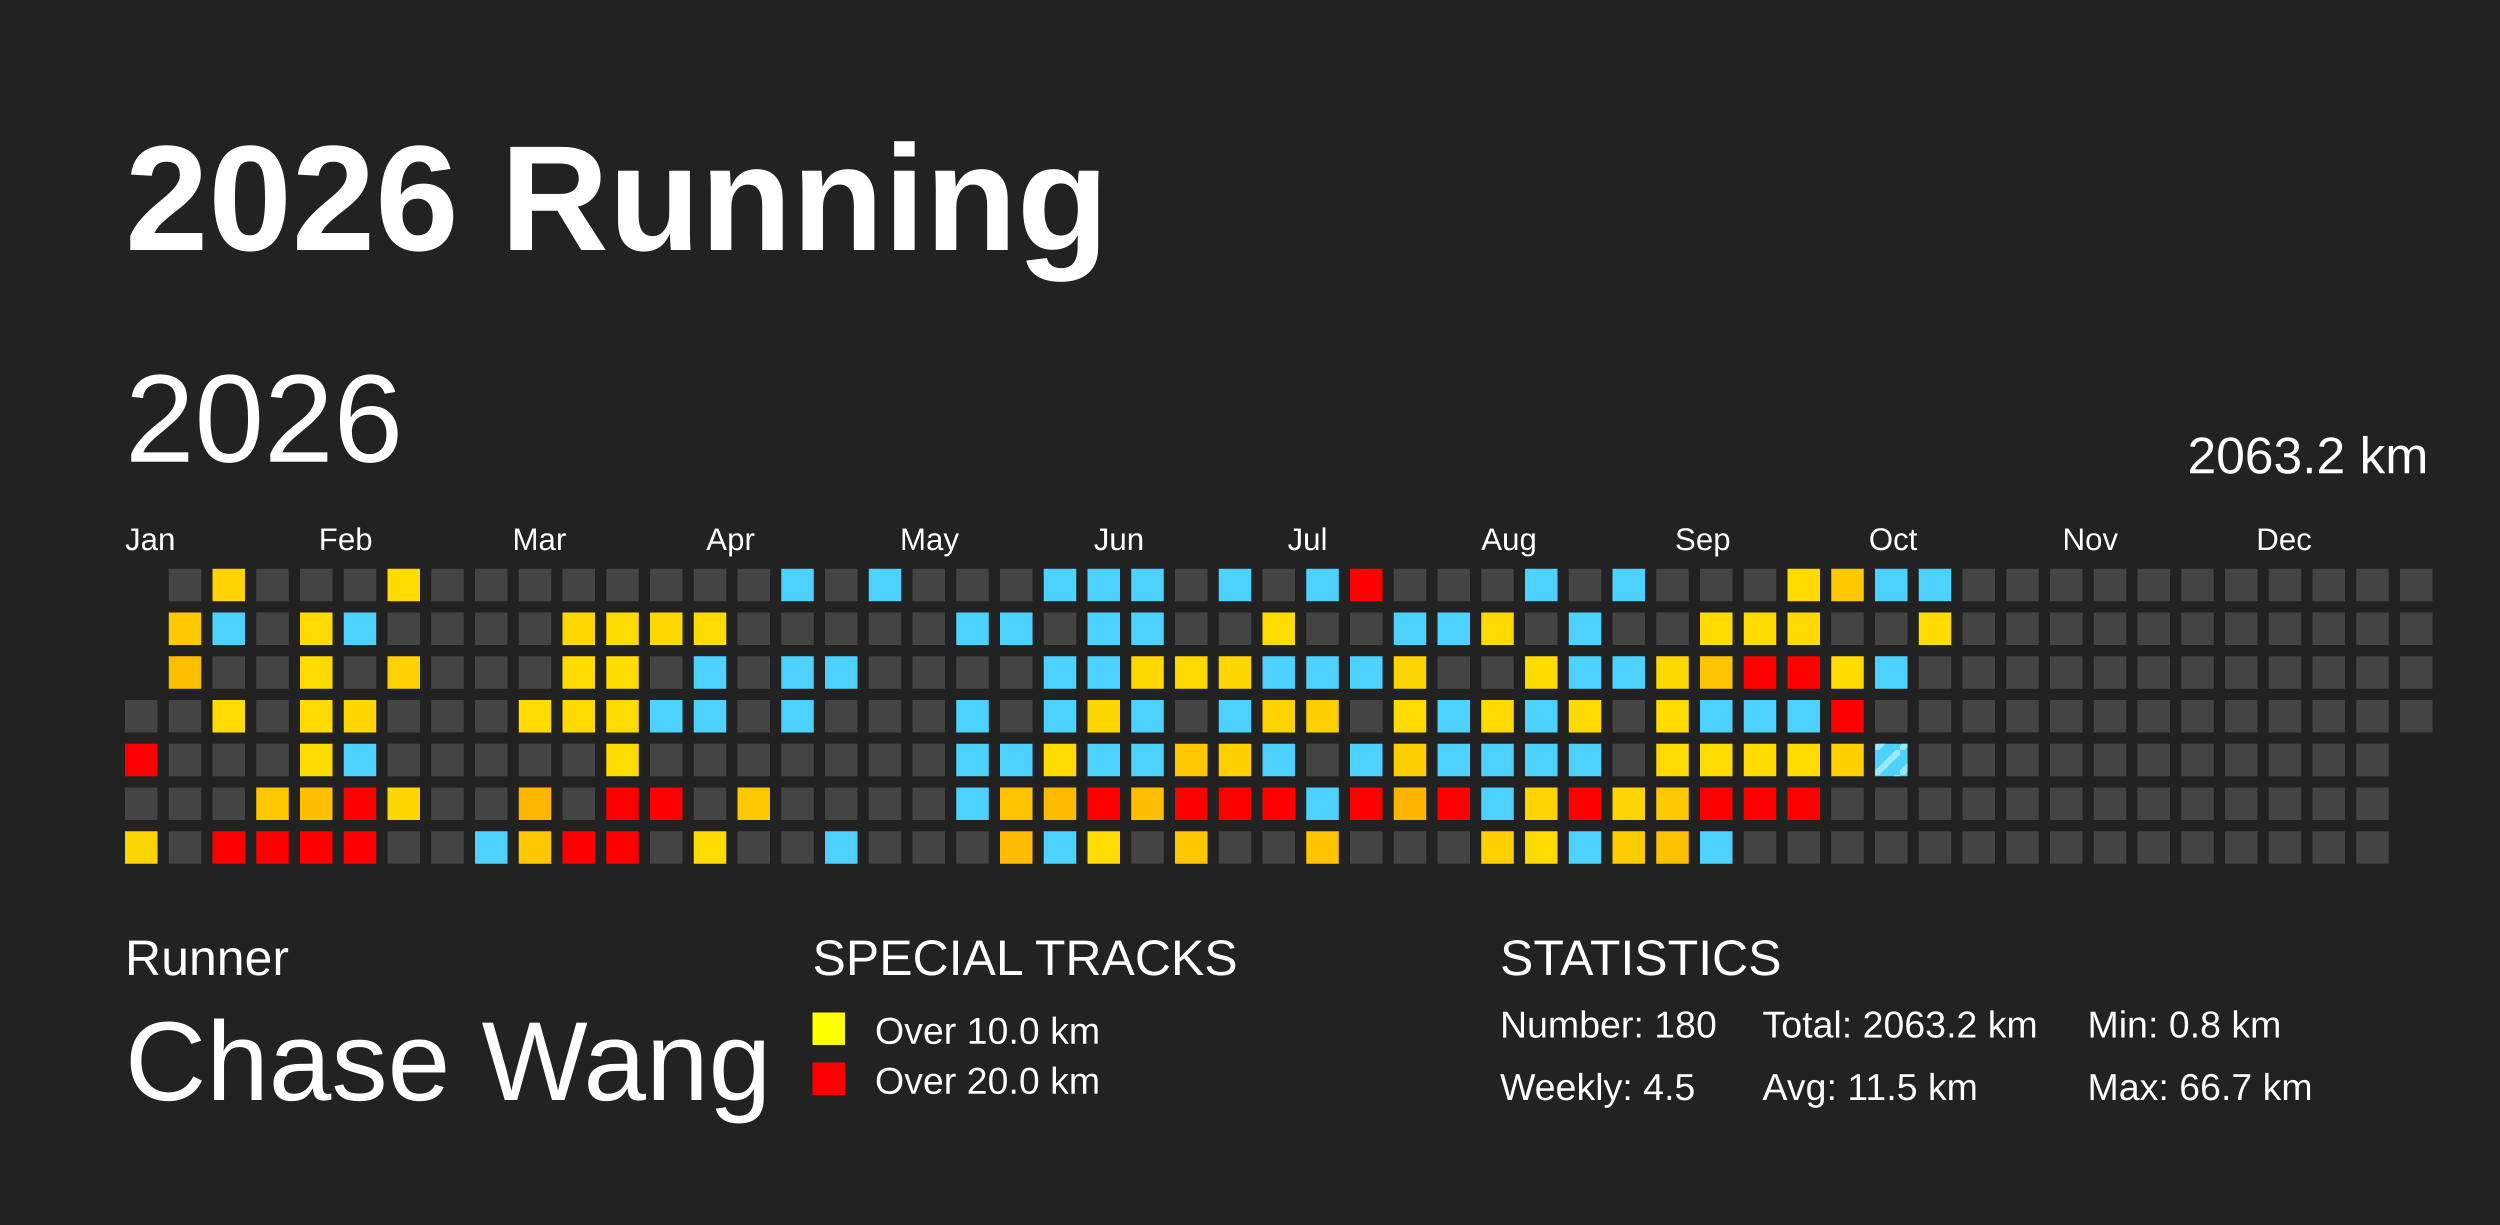
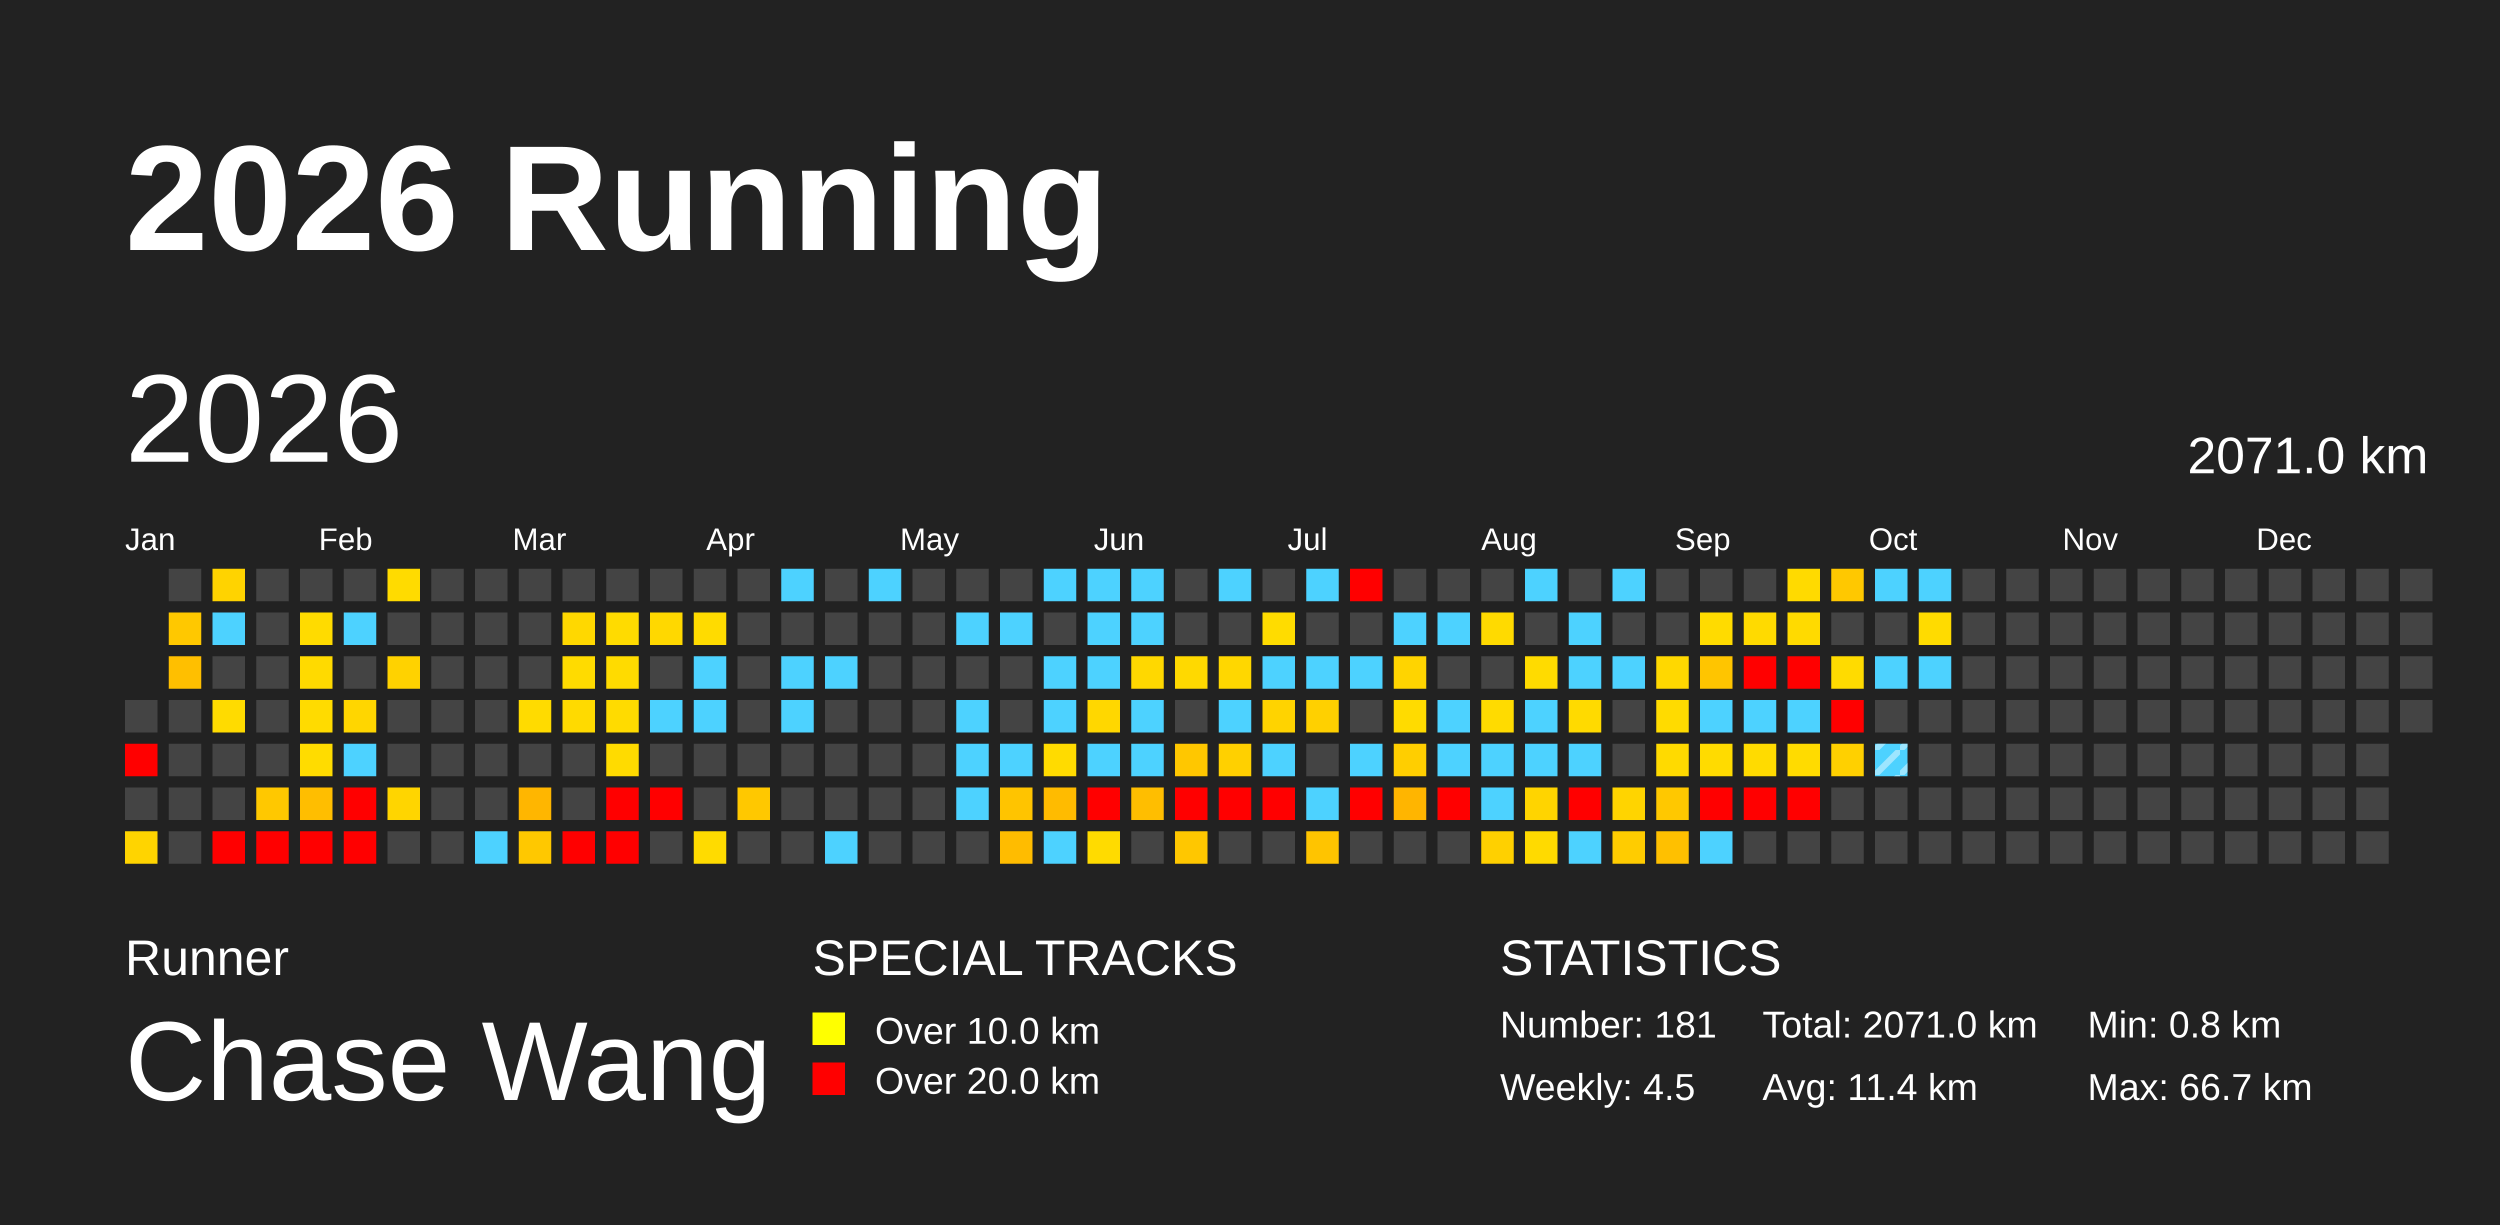
<svg xmlns="http://www.w3.org/2000/svg" baseProfile="full" height="98mm" version="1.1" viewBox="0,0,200,98" width="200mm">
  <defs>
    <pattern height="2" id="indoor-stripe" patternUnits="userSpaceOnUse" width="2">
      <line stroke="white" stroke-opacity="0.45" stroke-width="0.5" x1="0" x2="2" y1="2" y2="0" />
    </pattern>
  </defs>
  <rect fill="#222222" height="98" width="200" x="0" y="0" />
  <text fill="#FFFFFF" style="font-size:12px; font-family:Arial; font-weight:bold;" x="10" y="20">2026 Running</text>
  <text fill="#FFFFFF" style="font-size:4px; font-family:Arial" x="10" y="78">Runner</text>
  <text fill="#FFFFFF" style="font-size:9px; font-family:Arial" x="10" y="88">Chase Wang</text>
  <text fill="#FFFFFF" style="font-size:4px; font-family:Arial" x="65" y="78">SPECIAL TRACKS</text>
  <rect fill="yellow" height="2.6" width="2.6" x="65" y="81" />
  <text fill="#FFFFFF" style="font-size:3px; font-family:Arial" x="70" y="83.5">Over 10.0 km</text>
  <rect fill="red" height="2.6" width="2.6" x="65" y="85" />
  <text fill="#FFFFFF" style="font-size:3px; font-family:Arial" x="70" y="87.5">Over 20.0 km</text>
  <text fill="#FFFFFF" style="font-size:4px; font-family:Arial" x="120" y="78">STATISTICS</text>
-   <text fill="#FFFFFF" style="font-size:3px; font-family:Arial" x="120" y="83">Number: 180</text>
+   <text fill="#FFFFFF" style="font-size:3px; font-family:Arial" x="120" y="83">Number: 181</text>
  <text fill="#FFFFFF" style="font-size:3px; font-family:Arial" x="120" y="88">Weekly: 4.5</text>
-   <text fill="#FFFFFF" style="font-size:3px; font-family:Arial" x="141" y="83">Total: 2063.2 km</text>
-   <text fill="#FFFFFF" style="font-size:3px; font-family:Arial" x="141" y="88">Avg: 11.5 km</text>
+   <text fill="#FFFFFF" style="font-size:3px; font-family:Arial" x="141" y="83">Total: 2071.0 km</text>
+   <text fill="#FFFFFF" style="font-size:3px; font-family:Arial" x="141" y="88">Avg: 11.4 km</text>
  <text fill="#FFFFFF" style="font-size:3px; font-family:Arial" x="167" y="83">Min: 0.8 km</text>
  <text fill="#FFFFFF" style="font-size:3px; font-family:Arial" x="167" y="88">Max: 66.7 km</text>
  <text dominant-baseline="hanging" fill="#FFFFFF" style="font-size:10.0px; font-family:Arial;" x="10" y="30">2026</text>
-   <text dominant-baseline="hanging" fill="#FFFFFF" style="font-size:4.125px; font-family:Arial;" x="175" y="35">2063.2 km</text>
+   <text dominant-baseline="hanging" fill="#FFFFFF" style="font-size:4.125px; font-family:Arial;" x="175" y="35">2071.0 km</text>
  <text fill="#FFFFFF" style="font-size:2.5px; font-family:Arial" x="10.0" y="44">Jan</text>
  <text fill="#FFFFFF" style="font-size:2.5px; font-family:Arial" x="25.5" y="44">Feb</text>
  <text fill="#FFFFFF" style="font-size:2.5px; font-family:Arial" x="41.0" y="44">Mar</text>
  <text fill="#FFFFFF" style="font-size:2.5px; font-family:Arial" x="56.5" y="44">Apr</text>
  <text fill="#FFFFFF" style="font-size:2.5px; font-family:Arial" x="72.0" y="44">May</text>
  <text fill="#FFFFFF" style="font-size:2.5px; font-family:Arial" x="87.5" y="44">Jun</text>
  <text fill="#FFFFFF" style="font-size:2.5px; font-family:Arial" x="103.0" y="44">Jul</text>
  <text fill="#FFFFFF" style="font-size:2.5px; font-family:Arial" x="118.5" y="44">Aug</text>
  <text fill="#FFFFFF" style="font-size:2.5px; font-family:Arial" x="134.0" y="44">Sep</text>
  <text fill="#FFFFFF" style="font-size:2.5px; font-family:Arial" x="149.5" y="44">Oct</text>
  <text fill="#FFFFFF" style="font-size:2.5px; font-family:Arial" x="165.0" y="44">Nov</text>
  <text fill="#FFFFFF" style="font-size:2.5px; font-family:Arial" x="180.5" y="44">Dec</text>
  <rect fill="#444444" height="2.6" width="2.6" x="10.0" y="56.0" />
  <rect fill="red" height="2.6" width="2.6" x="10.0" y="59.5" />
  <rect fill="#444444" height="2.6" width="2.6" x="10.0" y="63.0" />
  <rect fill="#ffd400" height="2.6" width="2.6" x="10.0" y="66.5" />
  <rect fill="#444444" height="2.6" width="2.6" x="13.5" y="45.5" />
  <rect fill="#ffc800" height="2.6" width="2.6" x="13.5" y="49.0" />
  <rect fill="#ffbf00" height="2.6" width="2.6" x="13.5" y="52.5" />
  <rect fill="#444444" height="2.6" width="2.6" x="13.5" y="56.0" />
  <rect fill="#444444" height="2.6" width="2.6" x="13.5" y="59.5" />
  <rect fill="#444444" height="2.6" width="2.6" x="13.5" y="63.0" />
  <rect fill="#444444" height="2.6" width="2.6" x="13.5" y="66.5" />
  <rect fill="#ffd300" height="2.6" width="2.6" x="17.0" y="45.5" />
  <rect fill="#4dd2ff" height="2.6" width="2.6" x="17.0" y="49.0" />
  <rect fill="#444444" height="2.6" width="2.6" x="17.0" y="52.5" />
  <rect fill="#ffdb00" height="2.6" width="2.6" x="17.0" y="56.0" />
  <rect fill="#444444" height="2.6" width="2.6" x="17.0" y="59.5" />
  <rect fill="#444444" height="2.6" width="2.6" x="17.0" y="63.0" />
  <rect fill="red" height="2.6" width="2.6" x="17.0" y="66.5" />
  <rect fill="#444444" height="2.6" width="2.6" x="20.5" y="45.5" />
  <rect fill="#444444" height="2.6" width="2.6" x="20.5" y="49.0" />
  <rect fill="#444444" height="2.6" width="2.6" x="20.5" y="52.5" />
  <rect fill="#444444" height="2.6" width="2.6" x="20.5" y="56.0" />
  <rect fill="#444444" height="2.6" width="2.6" x="20.5" y="59.5" />
  <rect fill="#ffc800" height="2.6" width="2.6" x="20.5" y="63.0" />
  <rect fill="red" height="2.6" width="2.6" x="20.5" y="66.5" />
  <rect fill="#444444" height="2.6" width="2.6" x="24.0" y="45.5" />
  <rect fill="#ffdb00" height="2.6" width="2.6" x="24.0" y="49.0" />
  <rect fill="#ffda00" height="2.6" width="2.6" x="24.0" y="52.5" />
  <rect fill="#ffdb00" height="2.6" width="2.6" x="24.0" y="56.0" />
  <rect fill="#ffdc00" height="2.6" width="2.6" x="24.0" y="59.5" />
  <rect fill="#ffbe00" height="2.6" width="2.6" x="24.0" y="63.0" />
  <rect fill="red" height="2.6" width="2.6" x="24.0" y="66.5" />
  <rect fill="#444444" height="2.6" width="2.6" x="27.5" y="45.5" />
  <rect fill="#4dd2ff" height="2.6" width="2.6" x="27.5" y="49.0" />
  <rect fill="#444444" height="2.6" width="2.6" x="27.5" y="52.5" />
  <rect fill="#ffd600" height="2.6" width="2.6" x="27.5" y="56.0" />
  <rect fill="#4dd2ff" height="2.6" width="2.6" x="27.5" y="59.5" />
  <rect fill="red" height="2.6" width="2.6" x="27.5" y="63.0" />
  <rect fill="red" height="2.6" width="2.6" x="27.5" y="66.5" />
  <rect fill="#ffdb00" height="2.6" width="2.6" x="31.0" y="45.5" />
  <rect fill="#444444" height="2.6" width="2.6" x="31.0" y="49.0" />
  <rect fill="#ffd200" height="2.6" width="2.6" x="31.0" y="52.5" />
  <rect fill="#444444" height="2.6" width="2.6" x="31.0" y="56.0" />
  <rect fill="#444444" height="2.6" width="2.6" x="31.0" y="59.5" />
  <rect fill="#ffd500" height="2.6" width="2.6" x="31.0" y="63.0" />
  <rect fill="#444444" height="2.6" width="2.6" x="31.0" y="66.5" />
  <rect fill="#444444" height="2.6" width="2.6" x="34.5" y="45.5" />
  <rect fill="#444444" height="2.6" width="2.6" x="34.5" y="49.0" />
  <rect fill="#444444" height="2.6" width="2.6" x="34.5" y="52.5" />
  <rect fill="#444444" height="2.6" width="2.6" x="34.5" y="56.0" />
  <rect fill="#444444" height="2.6" width="2.6" x="34.5" y="59.5" />
  <rect fill="#444444" height="2.6" width="2.6" x="34.5" y="63.0" />
  <rect fill="#444444" height="2.6" width="2.6" x="34.5" y="66.5" />
  <rect fill="#444444" height="2.6" width="2.6" x="38.0" y="45.5" />
  <rect fill="#444444" height="2.6" width="2.6" x="38.0" y="49.0" />
  <rect fill="#444444" height="2.6" width="2.6" x="38.0" y="52.5" />
  <rect fill="#444444" height="2.6" width="2.6" x="38.0" y="56.0" />
  <rect fill="#444444" height="2.6" width="2.6" x="38.0" y="59.5" />
  <rect fill="#444444" height="2.6" width="2.6" x="38.0" y="63.0" />
  <rect fill="#4dd2ff" height="2.6" width="2.6" x="38.0" y="66.5" />
  <rect fill="#444444" height="2.6" width="2.6" x="41.5" y="45.5" />
  <rect fill="#444444" height="2.6" width="2.6" x="41.5" y="49.0" />
  <rect fill="#444444" height="2.6" width="2.6" x="41.5" y="52.5" />
  <rect fill="#ffdb00" height="2.6" width="2.6" x="41.5" y="56.0" />
  <rect fill="#444444" height="2.6" width="2.6" x="41.5" y="59.5" />
  <rect fill="#ffb600" height="2.6" width="2.6" x="41.5" y="63.0" />
  <rect fill="#ffc800" height="2.6" width="2.6" x="41.5" y="66.5" />
  <rect fill="#444444" height="2.6" width="2.6" x="45.0" y="45.5" />
  <rect fill="#ffd800" height="2.6" width="2.6" x="45.0" y="49.0" />
  <rect fill="#ffdb00" height="2.6" width="2.6" x="45.0" y="52.5" />
  <rect fill="#ffda00" height="2.6" width="2.6" x="45.0" y="56.0" />
  <rect fill="#444444" height="2.6" width="2.6" x="45.0" y="59.5" />
  <rect fill="#444444" height="2.6" width="2.6" x="45.0" y="63.0" />
  <rect fill="red" height="2.6" width="2.6" x="45.0" y="66.5" />
  <rect fill="#444444" height="2.6" width="2.6" x="48.5" y="45.5" />
  <rect fill="#ffdb00" height="2.6" width="2.6" x="48.5" y="49.0" />
  <rect fill="#ffdb00" height="2.6" width="2.6" x="48.5" y="52.5" />
  <rect fill="#ffdb00" height="2.6" width="2.6" x="48.5" y="56.0" />
  <rect fill="#ffdb00" height="2.6" width="2.6" x="48.5" y="59.5" />
  <rect fill="red" height="2.6" width="2.6" x="48.5" y="63.0" />
  <rect fill="red" height="2.6" width="2.6" x="48.5" y="66.5" />
  <rect fill="#444444" height="2.6" width="2.6" x="52.0" y="45.5" />
  <rect fill="#ffd800" height="2.6" width="2.6" x="52.0" y="49.0" />
  <rect fill="#444444" height="2.6" width="2.6" x="52.0" y="52.5" />
  <rect fill="#4dd2ff" height="2.6" width="2.6" x="52.0" y="56.0" />
  <rect fill="#444444" height="2.6" width="2.6" x="52.0" y="59.5" />
  <rect fill="red" height="2.6" width="2.6" x="52.0" y="63.0" />
  <rect fill="#444444" height="2.6" width="2.6" x="52.0" y="66.5" />
  <rect fill="#444444" height="2.6" width="2.6" x="55.5" y="45.5" />
  <rect fill="#ffdb00" height="2.6" width="2.6" x="55.5" y="49.0" />
  <rect fill="#4dd2ff" height="2.6" width="2.6" x="55.5" y="52.5" />
  <rect fill="#4dd2ff" height="2.6" width="2.6" x="55.5" y="56.0" />
  <rect fill="#444444" height="2.6" width="2.6" x="55.5" y="59.5" />
  <rect fill="#444444" height="2.6" width="2.6" x="55.5" y="63.0" />
  <rect fill="#ffdb00" height="2.6" width="2.6" x="55.5" y="66.5" />
  <rect fill="#444444" height="2.6" width="2.6" x="59.0" y="45.5" />
  <rect fill="#444444" height="2.6" width="2.6" x="59.0" y="49.0" />
  <rect fill="#444444" height="2.6" width="2.6" x="59.0" y="52.5" />
  <rect fill="#444444" height="2.6" width="2.6" x="59.0" y="56.0" />
  <rect fill="#444444" height="2.6" width="2.6" x="59.0" y="59.5" />
  <rect fill="#ffc800" height="2.6" width="2.6" x="59.0" y="63.0" />
  <rect fill="#444444" height="2.6" width="2.6" x="59.0" y="66.5" />
  <rect fill="#4dd2ff" height="2.6" width="2.6" x="62.5" y="45.5" />
  <rect fill="#444444" height="2.6" width="2.6" x="62.5" y="49.0" />
  <rect fill="#4dd2ff" height="2.6" width="2.6" x="62.5" y="52.5" />
  <rect fill="#4dd2ff" height="2.6" width="2.6" x="62.5" y="56.0" />
  <rect fill="#444444" height="2.6" width="2.6" x="62.5" y="59.5" />
  <rect fill="#444444" height="2.6" width="2.6" x="62.5" y="63.0" />
  <rect fill="#444444" height="2.6" width="2.6" x="62.5" y="66.5" />
  <rect fill="#444444" height="2.6" width="2.6" x="66.0" y="45.5" />
  <rect fill="#444444" height="2.6" width="2.6" x="66.0" y="49.0" />
  <rect fill="#4dd2ff" height="2.6" width="2.6" x="66.0" y="52.5" />
  <rect fill="#444444" height="2.6" width="2.6" x="66.0" y="56.0" />
  <rect fill="#444444" height="2.6" width="2.6" x="66.0" y="59.5" />
  <rect fill="#444444" height="2.6" width="2.6" x="66.0" y="63.0" />
  <rect fill="#4dd2ff" height="2.6" width="2.6" x="66.0" y="66.5" />
  <rect fill="#4dd2ff" height="2.6" width="2.6" x="69.5" y="45.5" />
  <rect fill="#444444" height="2.6" width="2.6" x="69.5" y="49.0" />
  <rect fill="#444444" height="2.6" width="2.6" x="69.5" y="52.5" />
  <rect fill="#444444" height="2.6" width="2.6" x="69.5" y="56.0" />
  <rect fill="#444444" height="2.6" width="2.6" x="69.5" y="59.5" />
  <rect fill="#444444" height="2.6" width="2.6" x="69.5" y="63.0" />
  <rect fill="#444444" height="2.6" width="2.6" x="69.5" y="66.5" />
  <rect fill="#444444" height="2.6" width="2.6" x="73.0" y="45.5" />
  <rect fill="#444444" height="2.6" width="2.6" x="73.0" y="49.0" />
  <rect fill="#444444" height="2.6" width="2.6" x="73.0" y="52.5" />
  <rect fill="#444444" height="2.6" width="2.6" x="73.0" y="56.0" />
  <rect fill="#444444" height="2.6" width="2.6" x="73.0" y="59.5" />
  <rect fill="#444444" height="2.6" width="2.6" x="73.0" y="63.0" />
  <rect fill="#444444" height="2.6" width="2.6" x="73.0" y="66.5" />
  <rect fill="#444444" height="2.6" width="2.6" x="76.5" y="45.5" />
  <rect fill="#4dd2ff" height="2.6" width="2.6" x="76.5" y="49.0" />
  <rect fill="#444444" height="2.6" width="2.6" x="76.5" y="52.5" />
  <rect fill="#4dd2ff" height="2.6" width="2.6" x="76.5" y="56.0" />
  <rect fill="#4dd2ff" height="2.6" width="2.6" x="76.5" y="59.5" />
  <rect fill="#4dd2ff" height="2.6" width="2.6" x="76.5" y="63.0" />
  <rect fill="#444444" height="2.6" width="2.6" x="76.5" y="66.5" />
  <rect fill="#444444" height="2.6" width="2.6" x="80.0" y="45.5" />
  <rect fill="#4dd2ff" height="2.6" width="2.6" x="80.0" y="49.0" />
  <rect fill="#444444" height="2.6" width="2.6" x="80.0" y="52.5" />
  <rect fill="#444444" height="2.6" width="2.6" x="80.0" y="56.0" />
  <rect fill="#4dd2ff" height="2.6" width="2.6" x="80.0" y="59.5" />
  <rect fill="#ffc400" height="2.6" width="2.6" x="80.0" y="63.0" />
  <rect fill="#ffbc00" height="2.6" width="2.6" x="80.0" y="66.5" />
  <rect fill="#4dd2ff" height="2.6" width="2.6" x="83.5" y="45.5" />
  <rect fill="#444444" height="2.6" width="2.6" x="83.5" y="49.0" />
  <rect fill="#4dd2ff" height="2.6" width="2.6" x="83.5" y="52.5" />
  <rect fill="#4dd2ff" height="2.6" width="2.6" x="83.5" y="56.0" />
  <rect fill="#ffdb00" height="2.6" width="2.6" x="83.5" y="59.5" />
  <rect fill="#ffbb00" height="2.6" width="2.6" x="83.5" y="63.0" />
  <rect fill="#4dd2ff" height="2.6" width="2.6" x="83.5" y="66.5" />
  <rect fill="#4dd2ff" height="2.6" width="2.6" x="87.0" y="45.5" />
  <rect fill="#4dd2ff" height="2.6" width="2.6" x="87.0" y="49.0" />
  <rect fill="#4dd2ff" height="2.6" width="2.6" x="87.0" y="52.5" />
  <rect fill="#ffd700" height="2.6" width="2.6" x="87.0" y="56.0" />
  <rect fill="#4dd2ff" height="2.6" width="2.6" x="87.0" y="59.5" />
  <rect fill="red" height="2.6" width="2.6" x="87.0" y="63.0" />
  <rect fill="#ffdb00" height="2.6" width="2.6" x="87.0" y="66.5" />
  <rect fill="#4dd2ff" height="2.6" width="2.6" x="90.5" y="45.5" />
  <rect fill="#4dd2ff" height="2.6" width="2.6" x="90.5" y="49.0" />
  <rect fill="#ffd800" height="2.6" width="2.6" x="90.5" y="52.5" />
  <rect fill="#4dd2ff" height="2.6" width="2.6" x="90.5" y="56.0" />
  <rect fill="#4dd2ff" height="2.6" width="2.6" x="90.5" y="59.5" />
  <rect fill="#ffbe00" height="2.6" width="2.6" x="90.5" y="63.0" />
  <rect fill="#444444" height="2.6" width="2.6" x="90.5" y="66.5" />
  <rect fill="#444444" height="2.6" width="2.6" x="94.0" y="45.5" />
  <rect fill="#444444" height="2.6" width="2.6" x="94.0" y="49.0" />
  <rect fill="#ffd900" height="2.6" width="2.6" x="94.0" y="52.5" />
  <rect fill="#444444" height="2.6" width="2.6" x="94.0" y="56.0" />
  <rect fill="#ffc700" height="2.6" width="2.6" x="94.0" y="59.5" />
  <rect fill="red" height="2.6" width="2.6" x="94.0" y="63.0" />
  <rect fill="#ffc700" height="2.6" width="2.6" x="94.0" y="66.5" />
  <rect fill="#4dd2ff" height="2.6" width="2.6" x="97.5" y="45.5" />
  <rect fill="#444444" height="2.6" width="2.6" x="97.5" y="49.0" />
  <rect fill="#ffd700" height="2.6" width="2.6" x="97.5" y="52.5" />
  <rect fill="#4dd2ff" height="2.6" width="2.6" x="97.5" y="56.0" />
  <rect fill="#ffd000" height="2.6" width="2.6" x="97.5" y="59.5" />
  <rect fill="red" height="2.6" width="2.6" x="97.5" y="63.0" />
  <rect fill="#444444" height="2.6" width="2.6" x="97.5" y="66.5" />
  <rect fill="#444444" height="2.6" width="2.6" x="101.0" y="45.5" />
  <rect fill="#ffdc00" height="2.6" width="2.6" x="101.0" y="49.0" />
  <rect fill="#4dd2ff" height="2.6" width="2.6" x="101.0" y="52.5" />
  <rect fill="#ffd300" height="2.6" width="2.6" x="101.0" y="56.0" />
  <rect fill="#4dd2ff" height="2.6" width="2.6" x="101.0" y="59.5" />
  <rect fill="red" height="2.6" width="2.6" x="101.0" y="63.0" />
  <rect fill="#444444" height="2.6" width="2.6" x="101.0" y="66.5" />
  <rect fill="#4dd2ff" height="2.6" width="2.6" x="104.5" y="45.5" />
  <rect fill="#444444" height="2.6" width="2.6" x="104.5" y="49.0" />
  <rect fill="#4dd2ff" height="2.6" width="2.6" x="104.5" y="52.5" />
  <rect fill="#ffd000" height="2.6" width="2.6" x="104.5" y="56.0" />
  <rect fill="#444444" height="2.6" width="2.6" x="104.5" y="59.5" />
  <rect fill="#4dd2ff" height="2.6" width="2.6" x="104.5" y="63.0" />
  <rect fill="#ffc400" height="2.6" width="2.6" x="104.5" y="66.5" />
  <rect fill="red" height="2.6" width="2.6" x="108.0" y="45.5" />
  <rect fill="#444444" height="2.6" width="2.6" x="108.0" y="49.0" />
  <rect fill="#4dd2ff" height="2.6" width="2.6" x="108.0" y="52.5" />
  <rect fill="#444444" height="2.6" width="2.6" x="108.0" y="56.0" />
  <rect fill="#4dd2ff" height="2.6" width="2.6" x="108.0" y="59.5" />
  <rect fill="red" height="2.6" width="2.6" x="108.0" y="63.0" />
  <rect fill="#444444" height="2.6" width="2.6" x="108.0" y="66.5" />
  <rect fill="#444444" height="2.6" width="2.6" x="111.5" y="45.5" />
  <rect fill="#4dd2ff" height="2.6" width="2.6" x="111.5" y="49.0" />
  <rect fill="#ffd400" height="2.6" width="2.6" x="111.5" y="52.5" />
  <rect fill="#ffdb00" height="2.6" width="2.6" x="111.5" y="56.0" />
  <rect fill="#ffce00" height="2.6" width="2.6" x="111.5" y="59.5" />
  <rect fill="#ffb500" height="2.6" width="2.6" x="111.5" y="63.0" />
  <rect fill="#444444" height="2.6" width="2.6" x="111.5" y="66.5" />
  <rect fill="#444444" height="2.6" width="2.6" x="115.0" y="45.5" />
  <rect fill="#4dd2ff" height="2.6" width="2.6" x="115.0" y="49.0" />
  <rect fill="#444444" height="2.6" width="2.6" x="115.0" y="52.5" />
  <rect fill="#4dd2ff" height="2.6" width="2.6" x="115.0" y="56.0" />
  <rect fill="#4dd2ff" height="2.6" width="2.6" x="115.0" y="59.5" />
  <rect fill="red" height="2.6" width="2.6" x="115.0" y="63.0" />
  <rect fill="#444444" height="2.6" width="2.6" x="115.0" y="66.5" />
  <rect fill="#444444" height="2.6" width="2.6" x="118.5" y="45.5" />
  <rect fill="#ffda00" height="2.6" width="2.6" x="118.5" y="49.0" />
  <rect fill="#444444" height="2.6" width="2.6" x="118.5" y="52.5" />
  <rect fill="#ffdb00" height="2.6" width="2.6" x="118.5" y="56.0" />
  <rect fill="#4dd2ff" height="2.6" width="2.6" x="118.5" y="59.5" />
  <rect fill="#4dd2ff" height="2.6" width="2.6" x="118.5" y="63.0" />
  <rect fill="#ffd000" height="2.6" width="2.6" x="118.5" y="66.5" />
  <rect fill="#4dd2ff" height="2.6" width="2.6" x="122.0" y="45.5" />
  <rect fill="#444444" height="2.6" width="2.6" x="122.0" y="49.0" />
  <rect fill="#ffdb00" height="2.6" width="2.6" x="122.0" y="52.5" />
  <rect fill="#4dd2ff" height="2.6" width="2.6" x="122.0" y="56.0" />
  <rect fill="#4dd2ff" height="2.6" width="2.6" x="122.0" y="59.5" />
  <rect fill="#ffd400" height="2.6" width="2.6" x="122.0" y="63.0" />
  <rect fill="#ffda00" height="2.6" width="2.6" x="122.0" y="66.5" />
  <rect fill="#444444" height="2.6" width="2.6" x="125.5" y="45.5" />
  <rect fill="#4dd2ff" height="2.6" width="2.6" x="125.5" y="49.0" />
  <rect fill="#4dd2ff" height="2.6" width="2.6" x="125.5" y="52.5" />
  <rect fill="#ffda00" height="2.6" width="2.6" x="125.5" y="56.0" />
  <rect fill="#4dd2ff" height="2.6" width="2.6" x="125.5" y="59.5" />
  <rect fill="red" height="2.6" width="2.6" x="125.5" y="63.0" />
  <rect fill="#4dd2ff" height="2.6" width="2.6" x="125.5" y="66.5" />
  <rect fill="#4dd2ff" height="2.6" width="2.6" x="129.0" y="45.5" />
  <rect fill="#444444" height="2.6" width="2.6" x="129.0" y="49.0" />
  <rect fill="#4dd2ff" height="2.6" width="2.6" x="129.0" y="52.5" />
  <rect fill="#444444" height="2.6" width="2.6" x="129.0" y="56.0" />
  <rect fill="#444444" height="2.6" width="2.6" x="129.0" y="59.5" />
  <rect fill="#ffd400" height="2.6" width="2.6" x="129.0" y="63.0" />
  <rect fill="#ffcc00" height="2.6" width="2.6" x="129.0" y="66.5" />
  <rect fill="#444444" height="2.6" width="2.6" x="132.5" y="45.5" />
  <rect fill="#444444" height="2.6" width="2.6" x="132.5" y="49.0" />
  <rect fill="#ffd800" height="2.6" width="2.6" x="132.5" y="52.5" />
  <rect fill="#ffdb00" height="2.6" width="2.6" x="132.5" y="56.0" />
  <rect fill="#ffda00" height="2.6" width="2.6" x="132.5" y="59.5" />
  <rect fill="#ffc800" height="2.6" width="2.6" x="132.5" y="63.0" />
  <rect fill="#ffc000" height="2.6" width="2.6" x="132.5" y="66.5" />
  <rect fill="#444444" height="2.6" width="2.6" x="136.0" y="45.5" />
  <rect fill="#ffdb00" height="2.6" width="2.6" x="136.0" y="49.0" />
  <rect fill="#ffc500" height="2.6" width="2.6" x="136.0" y="52.5" />
  <rect fill="#4dd2ff" height="2.6" width="2.6" x="136.0" y="56.0" />
  <rect fill="#ffdb00" height="2.6" width="2.6" x="136.0" y="59.5" />
  <rect fill="red" height="2.6" width="2.6" x="136.0" y="63.0" />
  <rect fill="#4dd2ff" height="2.6" width="2.6" x="136.0" y="66.5" />
  <rect fill="#444444" height="2.6" width="2.6" x="139.5" y="45.5" />
  <rect fill="#ffda00" height="2.6" width="2.6" x="139.5" y="49.0" />
  <rect fill="red" height="2.6" width="2.6" x="139.5" y="52.5" />
  <rect fill="#4dd2ff" height="2.6" width="2.6" x="139.5" y="56.0" />
  <rect fill="#ffdb00" height="2.6" width="2.6" x="139.5" y="59.5" />
  <rect fill="red" height="2.6" width="2.6" x="139.5" y="63.0" />
  <rect fill="#444444" height="2.6" width="2.6" x="139.5" y="66.5" />
  <rect fill="#ffda00" height="2.6" width="2.6" x="143.0" y="45.5" />
  <rect fill="#ffda00" height="2.6" width="2.6" x="143.0" y="49.0" />
  <rect fill="red" height="2.6" width="2.6" x="143.0" y="52.5" />
  <rect fill="#4dd2ff" height="2.6" width="2.6" x="143.0" y="56.0" />
  <rect fill="#ffdb00" height="2.6" width="2.6" x="143.0" y="59.5" />
  <rect fill="red" height="2.6" width="2.6" x="143.0" y="63.0" />
  <rect fill="#444444" height="2.6" width="2.6" x="143.0" y="66.5" />
  <rect fill="#ffc800" height="2.6" width="2.6" x="146.5" y="45.5" />
  <rect fill="#444444" height="2.6" width="2.6" x="146.5" y="49.0" />
  <rect fill="#ffdb00" height="2.6" width="2.6" x="146.5" y="52.5" />
  <rect fill="red" height="2.6" width="2.6" x="146.5" y="56.0" />
  <rect fill="#ffd000" height="2.6" width="2.6" x="146.5" y="59.5" />
  <rect fill="#444444" height="2.6" width="2.6" x="146.5" y="63.0" />
  <rect fill="#444444" height="2.6" width="2.6" x="146.5" y="66.5" />
  <rect fill="#4dd2ff" height="2.6" width="2.6" x="150.0" y="45.5" />
  <rect fill="#444444" height="2.6" width="2.6" x="150.0" y="49.0" />
  <rect fill="#4dd2ff" height="2.6" width="2.6" x="150.0" y="52.5" />
  <rect fill="#444444" height="2.6" width="2.6" x="150.0" y="56.0" />
  <rect fill="#4dd2ff" height="2.6" width="2.6" x="150.0" y="59.5" />
  <rect fill="url(#indoor-stripe)" height="2.6" style="pointer-events: none;" width="2.6" x="150.0" y="59.5" />
  <rect fill="#444444" height="2.6" width="2.6" x="150.0" y="63.0" />
  <rect fill="#444444" height="2.6" width="2.6" x="150.0" y="66.5" />
  <rect fill="#4dd2ff" height="2.6" width="2.6" x="153.5" y="45.5" />
  <rect fill="#ffdb00" height="2.6" width="2.6" x="153.5" y="49.0" />
-   <rect fill="#444444" height="2.6" width="2.6" x="153.5" y="52.5" />
+   <rect fill="#4dd2ff" height="2.6" width="2.6" x="153.5" y="52.5" />
  <rect fill="#444444" height="2.6" width="2.6" x="153.5" y="56.0" />
  <rect fill="#444444" height="2.6" width="2.6" x="153.5" y="59.5" />
  <rect fill="#444444" height="2.6" width="2.6" x="153.5" y="63.0" />
  <rect fill="#444444" height="2.6" width="2.6" x="153.5" y="66.5" />
  <rect fill="#444444" height="2.6" width="2.6" x="157.0" y="45.5" />
  <rect fill="#444444" height="2.6" width="2.6" x="157.0" y="49.0" />
  <rect fill="#444444" height="2.6" width="2.6" x="157.0" y="52.5" />
  <rect fill="#444444" height="2.6" width="2.6" x="157.0" y="56.0" />
  <rect fill="#444444" height="2.6" width="2.6" x="157.0" y="59.5" />
  <rect fill="#444444" height="2.6" width="2.6" x="157.0" y="63.0" />
  <rect fill="#444444" height="2.6" width="2.6" x="157.0" y="66.5" />
  <rect fill="#444444" height="2.6" width="2.6" x="160.5" y="45.5" />
  <rect fill="#444444" height="2.6" width="2.6" x="160.5" y="49.0" />
  <rect fill="#444444" height="2.6" width="2.6" x="160.5" y="52.5" />
  <rect fill="#444444" height="2.6" width="2.6" x="160.5" y="56.0" />
  <rect fill="#444444" height="2.6" width="2.6" x="160.5" y="59.5" />
  <rect fill="#444444" height="2.6" width="2.6" x="160.5" y="63.0" />
  <rect fill="#444444" height="2.6" width="2.6" x="160.5" y="66.5" />
  <rect fill="#444444" height="2.6" width="2.6" x="164.0" y="45.5" />
  <rect fill="#444444" height="2.6" width="2.6" x="164.0" y="49.0" />
  <rect fill="#444444" height="2.6" width="2.6" x="164.0" y="52.5" />
  <rect fill="#444444" height="2.6" width="2.6" x="164.0" y="56.0" />
  <rect fill="#444444" height="2.6" width="2.6" x="164.0" y="59.5" />
  <rect fill="#444444" height="2.6" width="2.6" x="164.0" y="63.0" />
  <rect fill="#444444" height="2.6" width="2.6" x="164.0" y="66.5" />
  <rect fill="#444444" height="2.6" width="2.6" x="167.5" y="45.5" />
  <rect fill="#444444" height="2.6" width="2.6" x="167.5" y="49.0" />
  <rect fill="#444444" height="2.6" width="2.6" x="167.5" y="52.5" />
  <rect fill="#444444" height="2.6" width="2.6" x="167.5" y="56.0" />
  <rect fill="#444444" height="2.6" width="2.6" x="167.5" y="59.5" />
  <rect fill="#444444" height="2.6" width="2.6" x="167.5" y="63.0" />
  <rect fill="#444444" height="2.6" width="2.6" x="167.5" y="66.5" />
  <rect fill="#444444" height="2.6" width="2.6" x="171.0" y="45.5" />
  <rect fill="#444444" height="2.6" width="2.6" x="171.0" y="49.0" />
  <rect fill="#444444" height="2.6" width="2.6" x="171.0" y="52.5" />
  <rect fill="#444444" height="2.6" width="2.6" x="171.0" y="56.0" />
  <rect fill="#444444" height="2.6" width="2.6" x="171.0" y="59.5" />
  <rect fill="#444444" height="2.6" width="2.6" x="171.0" y="63.0" />
  <rect fill="#444444" height="2.6" width="2.6" x="171.0" y="66.5" />
  <rect fill="#444444" height="2.6" width="2.6" x="174.5" y="45.5" />
  <rect fill="#444444" height="2.6" width="2.6" x="174.5" y="49.0" />
  <rect fill="#444444" height="2.6" width="2.6" x="174.5" y="52.5" />
  <rect fill="#444444" height="2.6" width="2.6" x="174.5" y="56.0" />
  <rect fill="#444444" height="2.6" width="2.6" x="174.5" y="59.5" />
  <rect fill="#444444" height="2.6" width="2.6" x="174.5" y="63.0" />
  <rect fill="#444444" height="2.6" width="2.6" x="174.5" y="66.5" />
  <rect fill="#444444" height="2.6" width="2.6" x="178.0" y="45.5" />
  <rect fill="#444444" height="2.6" width="2.6" x="178.0" y="49.0" />
  <rect fill="#444444" height="2.6" width="2.6" x="178.0" y="52.5" />
  <rect fill="#444444" height="2.6" width="2.6" x="178.0" y="56.0" />
  <rect fill="#444444" height="2.6" width="2.6" x="178.0" y="59.5" />
  <rect fill="#444444" height="2.6" width="2.6" x="178.0" y="63.0" />
  <rect fill="#444444" height="2.6" width="2.6" x="178.0" y="66.5" />
  <rect fill="#444444" height="2.6" width="2.6" x="181.5" y="45.5" />
  <rect fill="#444444" height="2.6" width="2.6" x="181.5" y="49.0" />
  <rect fill="#444444" height="2.6" width="2.6" x="181.5" y="52.5" />
  <rect fill="#444444" height="2.6" width="2.6" x="181.5" y="56.0" />
  <rect fill="#444444" height="2.6" width="2.6" x="181.5" y="59.5" />
  <rect fill="#444444" height="2.6" width="2.6" x="181.5" y="63.0" />
  <rect fill="#444444" height="2.6" width="2.6" x="181.5" y="66.5" />
  <rect fill="#444444" height="2.6" width="2.6" x="185.0" y="45.5" />
  <rect fill="#444444" height="2.6" width="2.6" x="185.0" y="49.0" />
  <rect fill="#444444" height="2.6" width="2.6" x="185.0" y="52.5" />
  <rect fill="#444444" height="2.6" width="2.6" x="185.0" y="56.0" />
  <rect fill="#444444" height="2.6" width="2.6" x="185.0" y="59.5" />
  <rect fill="#444444" height="2.6" width="2.6" x="185.0" y="63.0" />
  <rect fill="#444444" height="2.6" width="2.6" x="185.0" y="66.5" />
  <rect fill="#444444" height="2.6" width="2.6" x="188.5" y="45.5" />
  <rect fill="#444444" height="2.6" width="2.6" x="188.5" y="49.0" />
  <rect fill="#444444" height="2.6" width="2.6" x="188.5" y="52.5" />
  <rect fill="#444444" height="2.6" width="2.6" x="188.5" y="56.0" />
  <rect fill="#444444" height="2.6" width="2.6" x="188.5" y="59.5" />
  <rect fill="#444444" height="2.6" width="2.6" x="188.5" y="63.0" />
  <rect fill="#444444" height="2.6" width="2.6" x="188.5" y="66.5" />
  <rect fill="#444444" height="2.6" width="2.6" x="192.0" y="45.5" />
  <rect fill="#444444" height="2.6" width="2.6" x="192.0" y="49.0" />
  <rect fill="#444444" height="2.6" width="2.6" x="192.0" y="52.5" />
  <rect fill="#444444" height="2.6" width="2.6" x="192.0" y="56.0" />
</svg>
